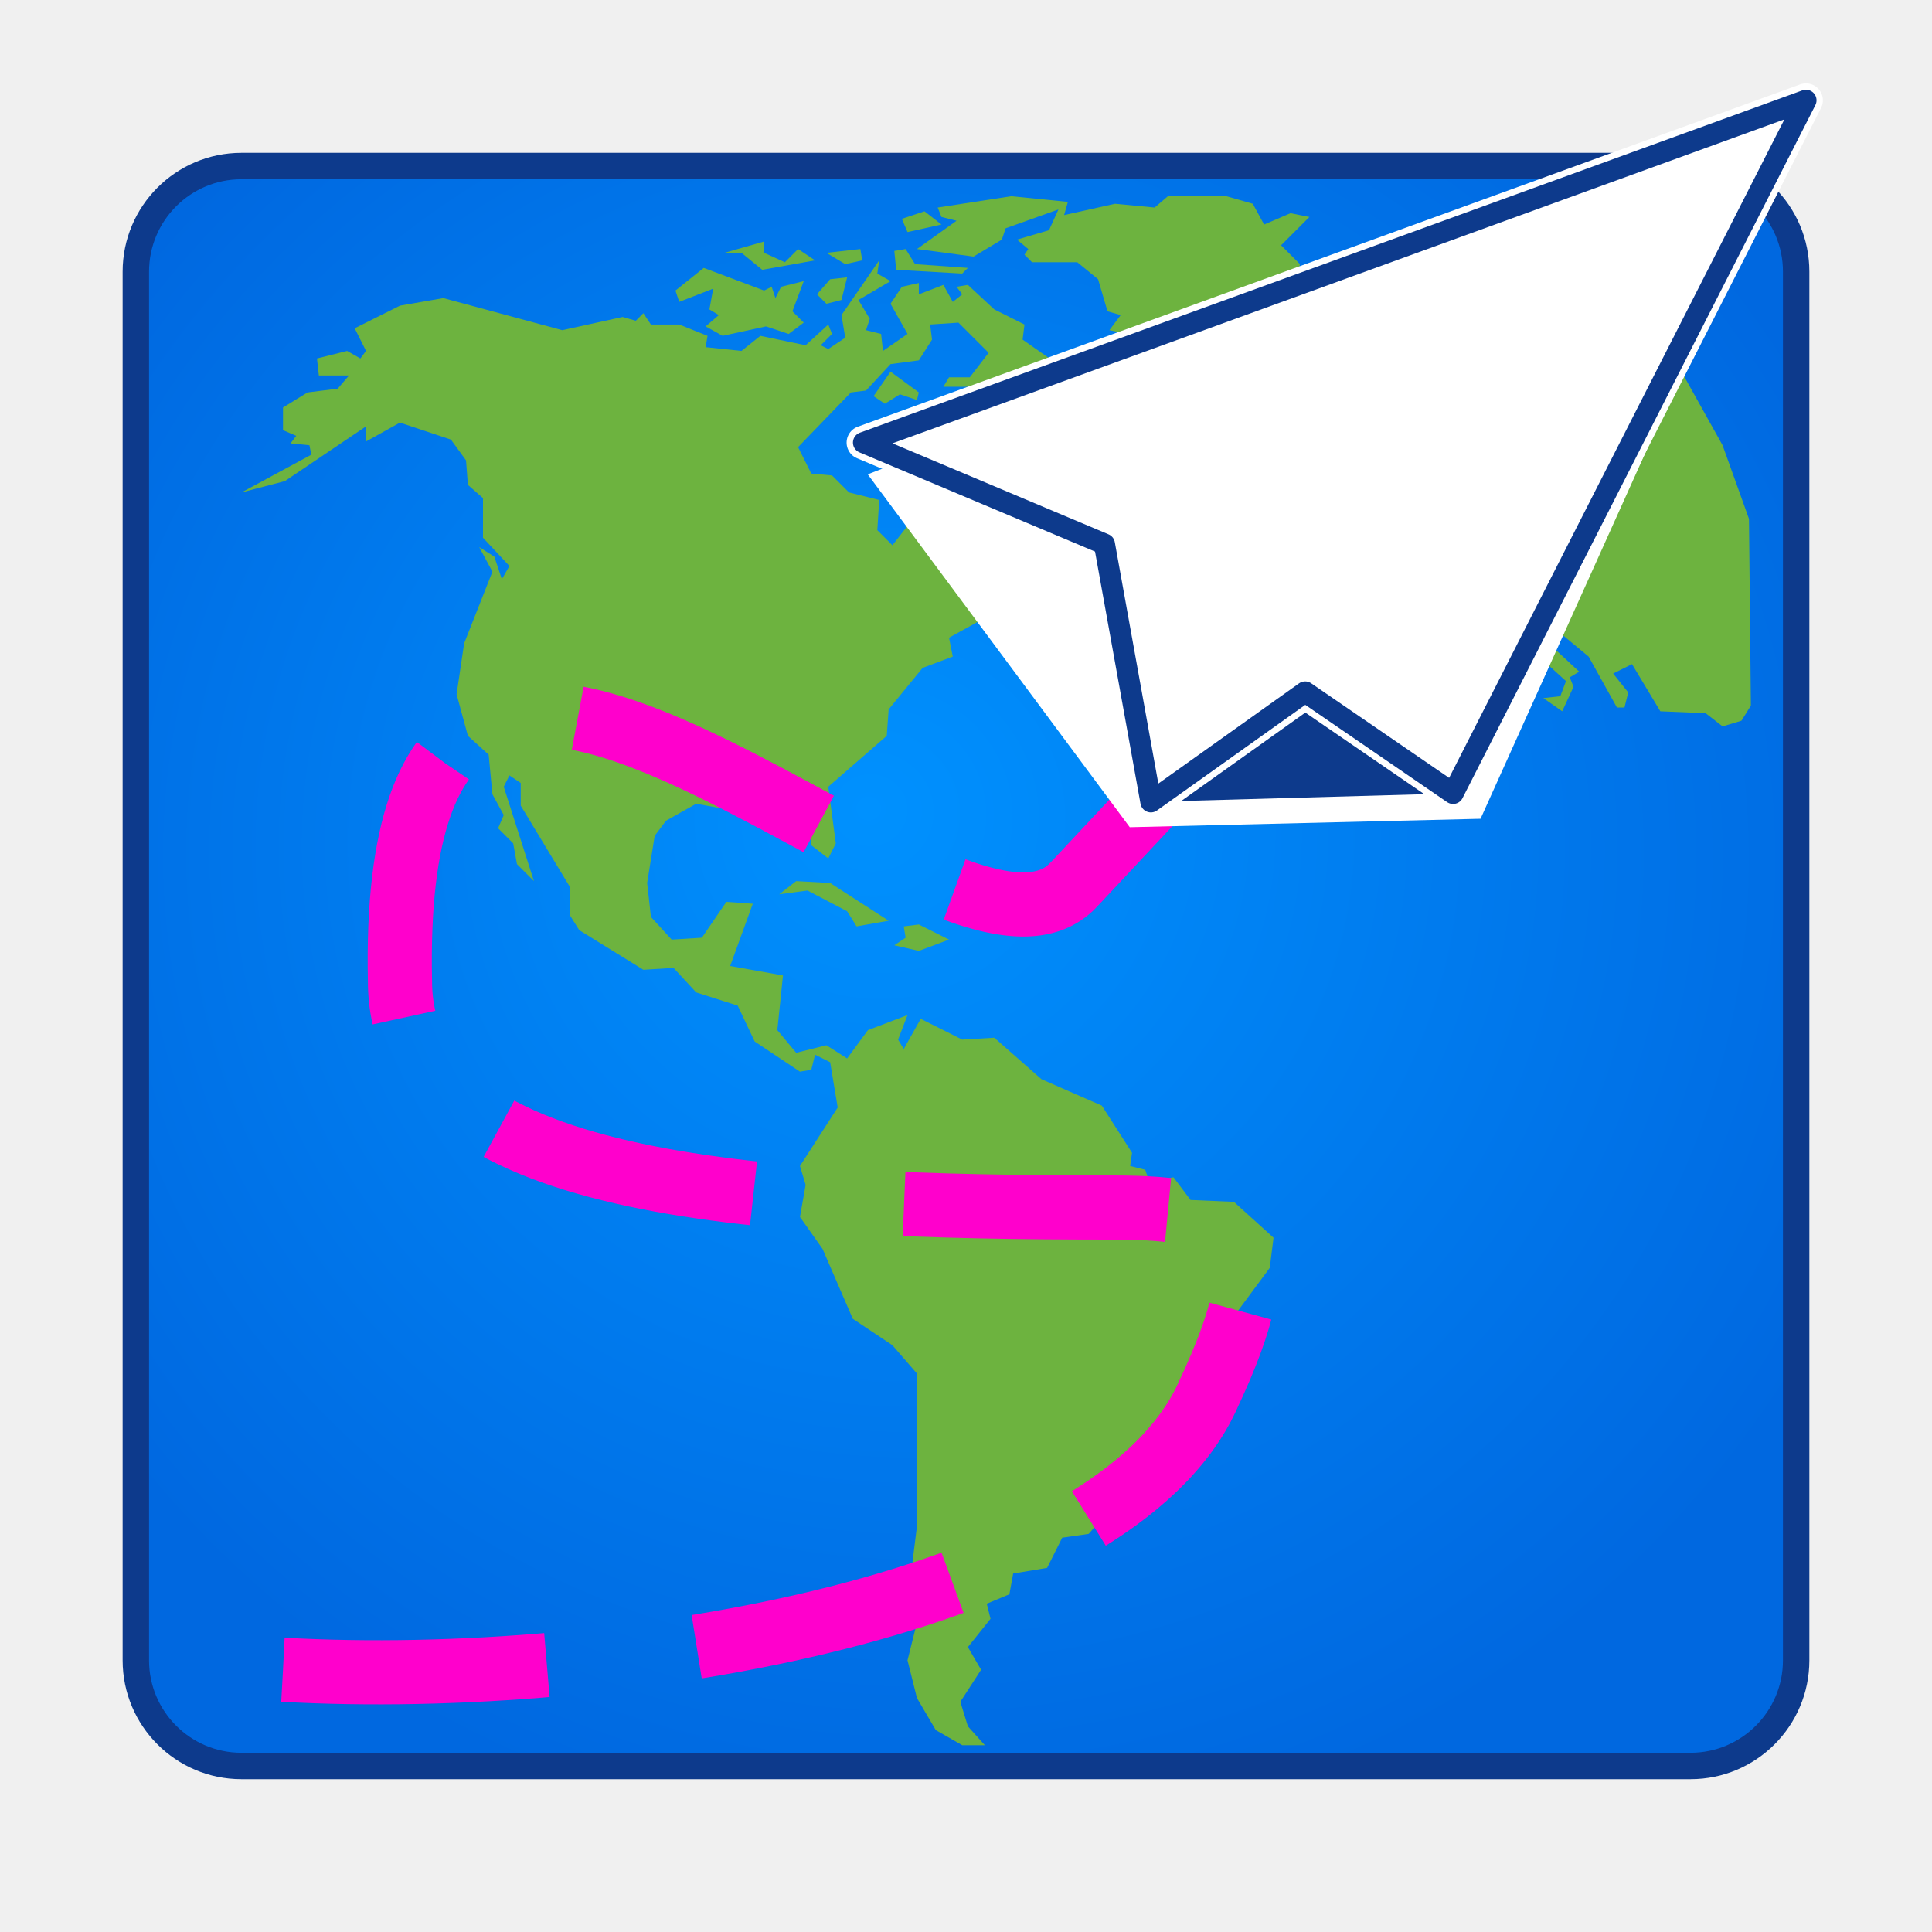
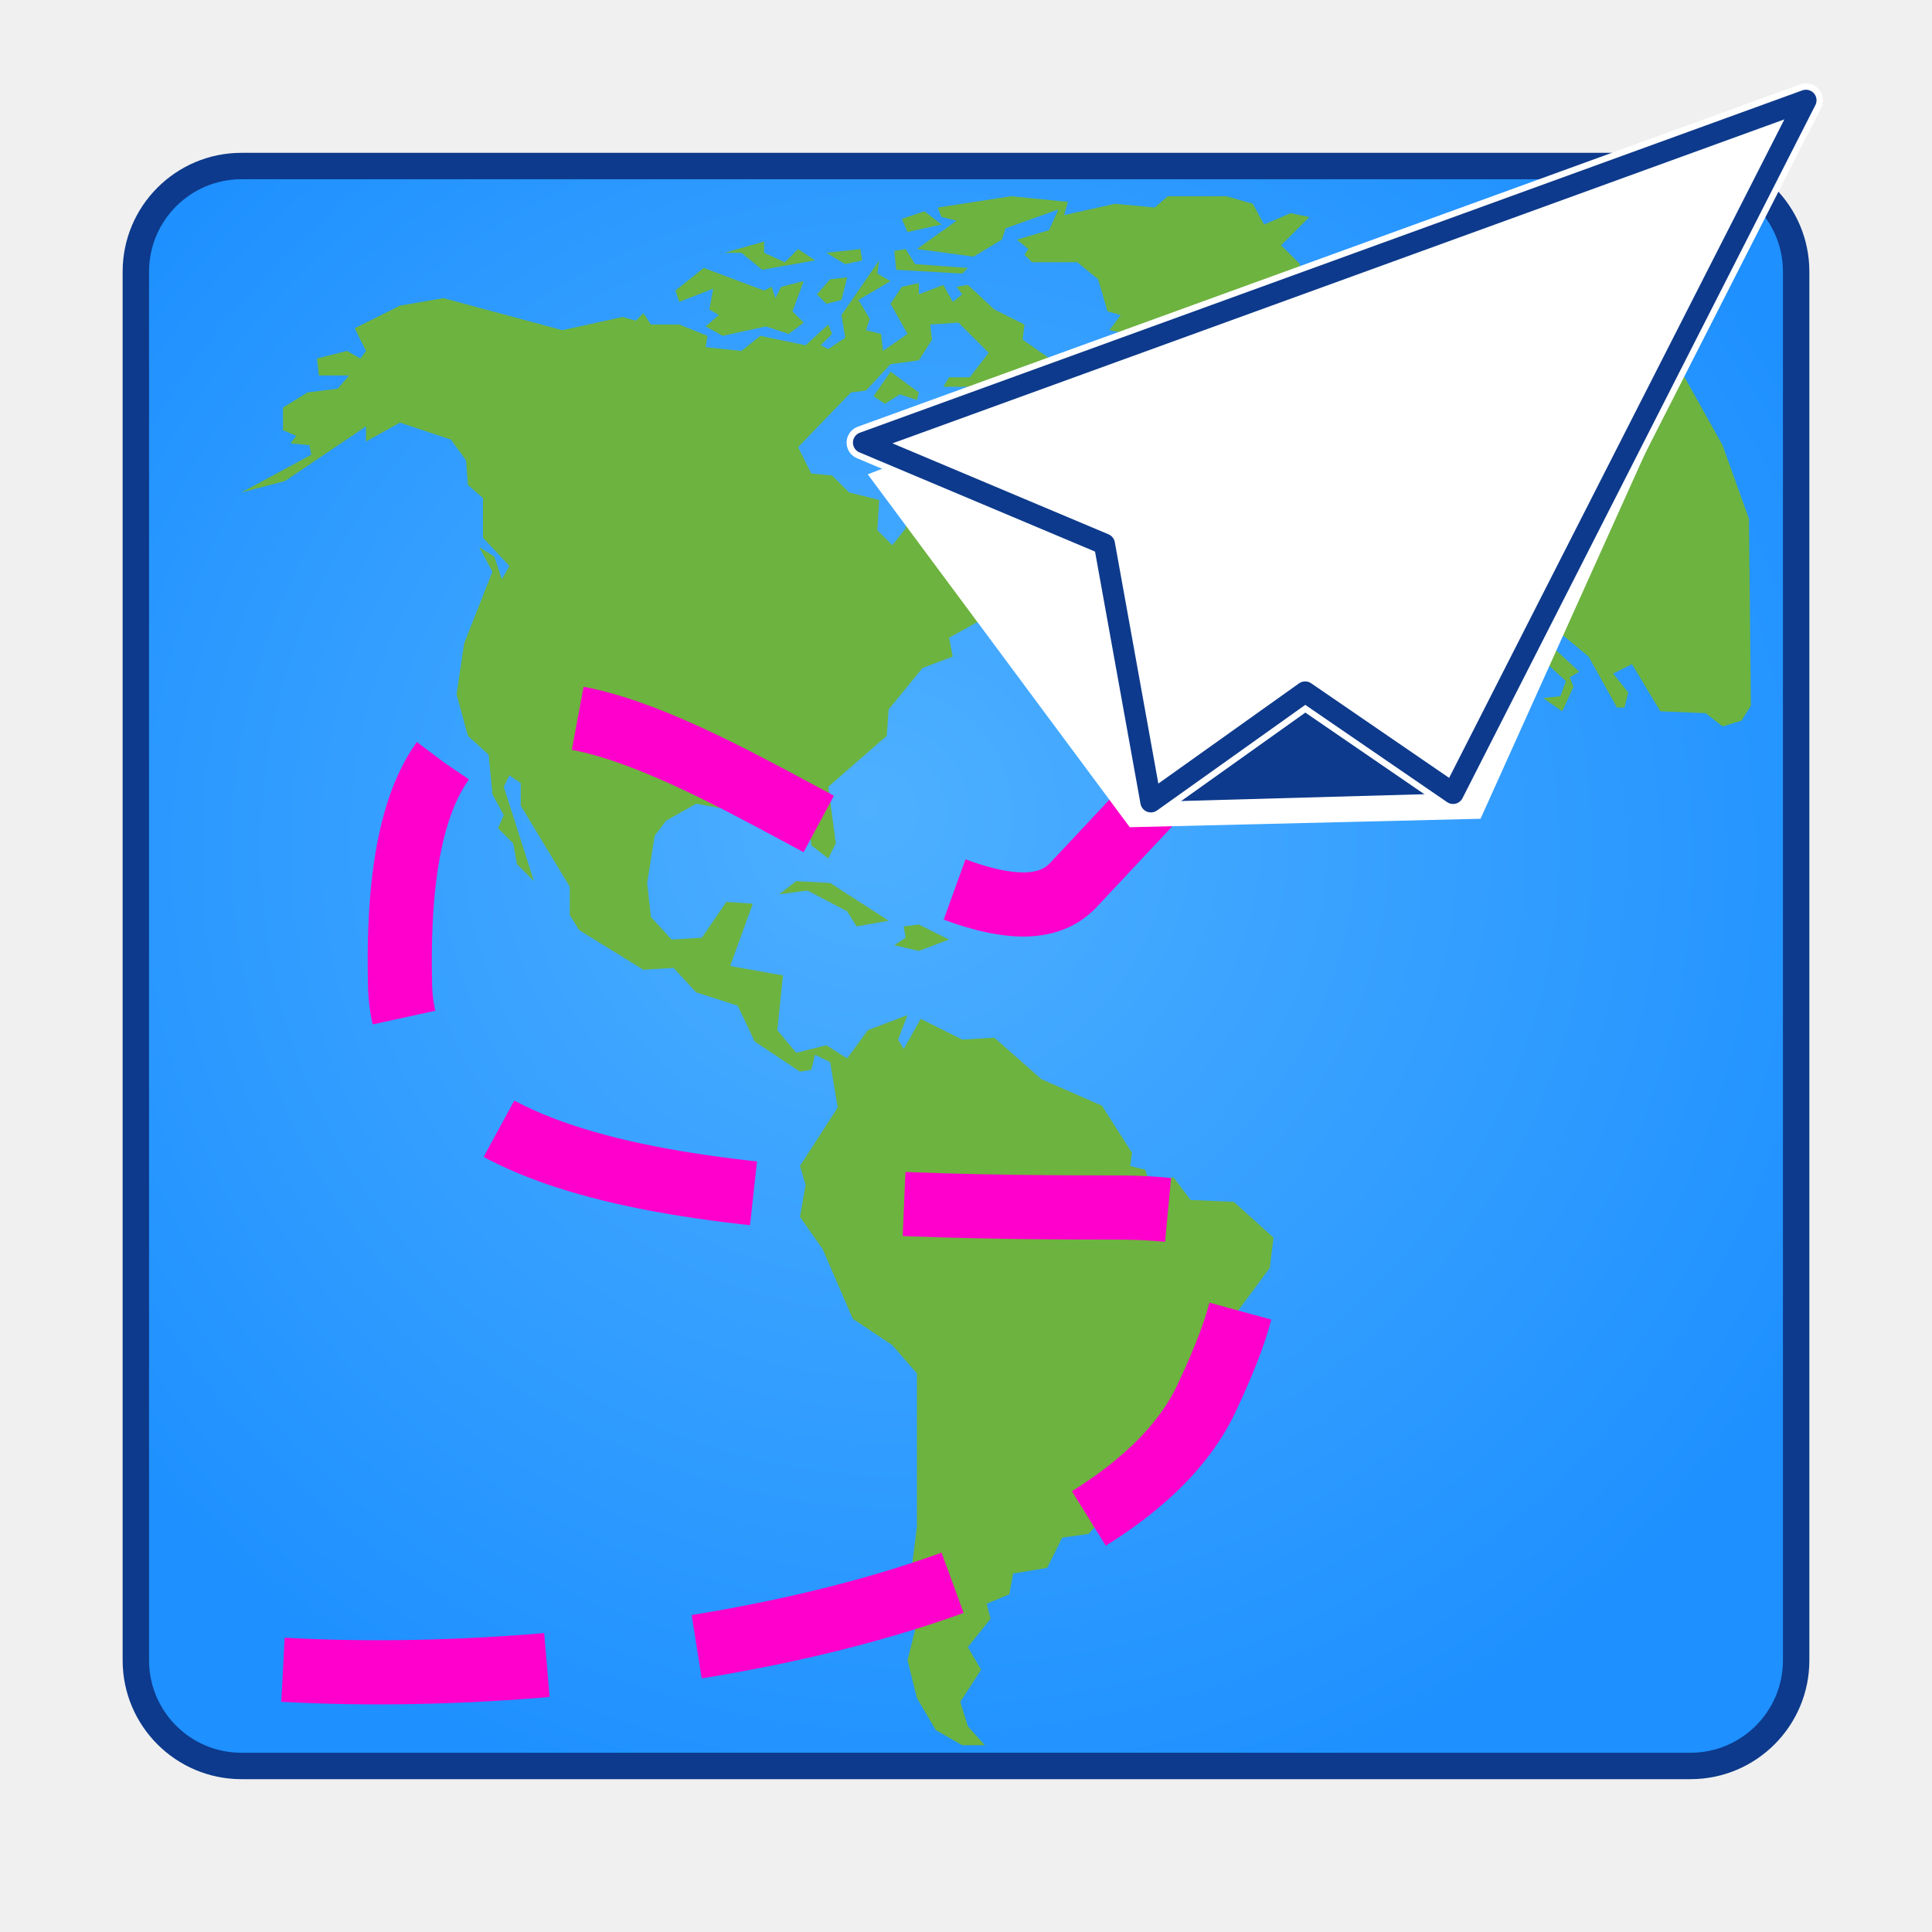
<svg xmlns="http://www.w3.org/2000/svg" viewBox="0 0 1024 1024" width="1024" height="1024" role="img" aria-label="flight_vis">
  <defs>
    <clipPath id="mapClip">
      <rect x="72" y="88" width="880" height="848" rx="56" ry="56" />
    </clipPath>
    <radialGradient id="oceanGrad" cx="48%" cy="44%" r="62%" fx="44%" fy="40%">
-       <stop offset="0%" stop-color="#0091FE" />
-       <stop offset="100%" stop-color="#0068E0" />
+       <stop offset="0%" stop-color="#4EB0FF" />
+       <stop offset="100%" stop-color="#1E90FF" />
    </radialGradient>
  </defs>
  <g clip-path="url(#mapClip)">
    <rect x="72" y="88" width="880" height="848" fill="url(#oceanGrad)" />
    <path fill="#6DB33F" fill-rule="nonzero" d="M 212,162 L 188,174 L 194,186 L 191,190 L 184,186 L 168,190 L 169,199 L 185,199 L 179,206 L 163,208 L 150,216 L 150,228 L 157,231 L 154,235 L 164,236 L 165,241 L 128,261 L 151,255 L 194,226 L 194,234 L 212,224 L 239,233 L 247,244 L 248,257 L 256,264 L 256,285 L 270,300 L 266,307 L 262,295 L 254,290 L 261,303 L 246,341 L 242,368 L 248,390 L 259,400 L 261,421 L 267,432 L 264,439 L 272,447 L 274,458 L 283,467 L 267,417 L 270,411 L 276,415 L 276,427 L 302,470 L 302,485 L 307,493 L 341,514 L 357,513 L 369,526 L 391,533 L 400,552 L 424,568 L 430,567 L 432,559 L 440,563 L 444,587 L 424,618 L 427,628 L 424,645 L 436,662 L 452,699 L 473,713 L 486,728 L 486,809 L 481,849 L 486,860 L 481,880 L 486,900 L 496,917 L 510,925 L 522,925 L 513,915 L 509,902 L 520,885 L 513,873 L 525,858 L 523,850 L 535,845 L 537,834 L 555,831 L 563,815 L 577,813 L 593,795 L 605,764 L 639,743 L 651,717 L 653,699 L 673,672 L 675,656 L 654,637 L 631,636 L 622,624 L 609,626 L 607,620 L 599,618 L 600,611 L 584,586 L 552,572 L 527,550 L 510,551 L 488,540 L 479,556 L 476,551 L 481,538 L 460,546 L 449,561 L 438,554 L 422,558 L 412,546 L 415,517 L 387,512 L 399,479 L 385,478 L 372,497 L 356,498 L 345,486 L 343,468 L 347,443 L 353,435 L 369,426 L 391,430 L 393,421 L 407,420 L 423,425 L 428,430 L 430,448 L 439,455 L 443,447 L 439,417 L 470,390 L 471,376 L 489,354 L 505,348 L 503,338 L 532,322 L 527,330 L 531,335 L 555,322 L 554,315 L 543,320 L 535,314 L 537,299 L 520,303 L 530,295 L 559,293 L 572,285 L 561,308 L 590,312 L 587,298 L 576,294 L 579,273 L 559,259 L 548,233 L 538,244 L 532,244 L 527,239 L 527,228 L 516,220 L 498,218 L 496,234 L 490,240 L 494,259 L 480,268 L 480,280 L 473,289 L 465,281 L 466,265 L 450,261 L 441,252 L 430,251 L 423,237 L 451,208 L 459,207 L 472,193 L 487,191 L 494,180 L 493,172 L 508,171 L 524,187 L 514,200 L 503,200 L 500,205 L 514,205 L 525,217 L 540,223 L 541,215 L 549,216 L 541,197 L 544,195 L 555,203 L 562,194 L 542,180 L 543,172 L 527,164 L 513,151 L 507,152 L 510,156 L 505,160 L 500,151 L 487,156 L 487,150 L 478,152 L 472,161 L 481,177 L 468,186 L 467,177 L 459,175 L 461,169 L 455,159 L 472,149 L 465,145 L 466,138 L 446,167 L 448,179 L 439,185 L 435,183 L 441,177 L 439,172 L 427,183 L 403,178 L 393,186 L 374,184 L 375,178 L 360,172 L 345,172 L 341,166 L 337,170 L 330,168 L 298,175 L 235,158 Z" />
    <path fill="#6DB33F" fill-rule="nonzero" d="M 786,184 L 772,212 L 759,226 L 766,247 L 776,249 L 783,243 L 797,265 L 805,261 L 807,239 L 799,224 L 808,206 L 815,210 L 810,219 L 814,234 L 819,238 L 836,236 L 838,239 L 826,242 L 822,261 L 807,274 L 803,270 L 788,270 L 785,255 L 778,257 L 782,273 L 774,276 L 757,298 L 738,307 L 752,318 L 756,332 L 753,337 L 724,339 L 727,373 L 741,381 L 757,377 L 764,367 L 765,355 L 774,348 L 774,341 L 779,337 L 788,338 L 797,331 L 830,361 L 827,369 L 818,370 L 828,377 L 834,364 L 832,359 L 837,356 L 809,330 L 813,324 L 842,348 L 857,375 L 861,375 L 863,367 L 855,357 L 865,352 L 880,377 L 904,378 L 913,385 L 923,382 L 928,374 L 927,275 L 913,236 L 889,193 L 879,195 L 877,187 L 872,193 L 876,197 L 862,206 L 864,212 L 850,216 L 840,203 L 856,203 L 858,196 L 853,192 L 820,182 L 814,176 L 801,176 Z" />
    <path fill="#6DB33F" fill-rule="nonzero" d="M 486,132 L 516,136 L 531,127 L 533,121 L 561,111 L 556,122 L 539,127 L 545,132 L 543,135 L 547,139 L 571,139 L 582,148 L 587,165 L 594,167 L 588,175 L 598,177 L 590,186 L 594,202 L 608,223 L 626,229 L 638,199 L 649,197 L 660,184 L 683,176 L 687,168 L 679,157 L 686,154 L 689,140 L 679,130 L 694,115 L 684,113 L 670,119 L 664,108 L 650,104 L 619,104 L 612,110 L 591,108 L 564,114 L 566,107 L 536,104 L 497,110 L 499,115 L 507,117 Z" />
    <path fill="#6DB33F" fill-rule="nonzero" d="M 358,154 L 360,160 L 378,153 L 376,164 L 381,167 L 374,173 L 383,178 L 406,173 L 418,177 L 426,171 L 420,165 L 426,149 L 414,152 L 411,158 L 409,152 L 405,154 L 373,142 Z" />
    <path fill="#6DB33F" fill-rule="nonzero" d="M 731,245 L 728,257 L 739,272 L 733,284 L 739,288 L 732,295 L 756,291 L 759,279 L 739,258 L 741,250 L 737,245 Z" />
    <path fill="#6DB33F" fill-rule="nonzero" d="M 413,474 L 428,472 L 449,483 L 454,491 L 471,488 L 440,468 L 422,467 Z" />
    <path fill="#6DB33F" fill-rule="nonzero" d="M 711,201 L 703,193 L 682,196 L 686,206 L 692,209 L 706,207 Z" />
    <path fill="#6DB33F" fill-rule="nonzero" d="M 384,134 L 393,134 L 404,143 L 432,138 L 423,132 L 416,139 L 405,134 L 405,128 Z" />
    <path fill="#6DB33F" fill-rule="nonzero" d="M 724,263 L 712,270 L 711,285 L 725,281 Z" />
    <path fill="#6DB33F" fill-rule="nonzero" d="M 474,133 L 475,143 L 510,145 L 513,142 L 485,140 L 480,132 Z" />
    <path fill="#6DB33F" fill-rule="nonzero" d="M 474,501 L 487,504 L 503,498 L 487,490 L 479,491 L 480,497 Z" />
    <path fill="#6DB33F" fill-rule="nonzero" d="M 463,210 L 469,214 L 477,209 L 486,212 L 487,208 L 472,197 Z" />
    <path fill="#6DB33F" fill-rule="nonzero" d="M 449,147 L 440,148 L 433,156 L 438,161 L 446,159 Z" />
    <path fill="#6DB33F" fill-rule="nonzero" d="M 478,116 L 481,123 L 499,119 L 490,112 Z" />
    <path fill="#6DB33F" fill-rule="nonzero" d="M 438,134 L 448,140 L 457,138 L 456,132 Z" />
  </g>
  <rect x="72" y="88" width="880" height="848" rx="56" ry="56" fill="none" stroke="#0D3A8C" stroke-width="14" />
  <path fill="none" stroke="#FF00CC" stroke-width="34" stroke-linecap="butt" stroke-dasharray="140 80" d="M 150,885 C 330,895 590,850 640,740 C 680,655 660,640 590,640 C 400,640 212,630 212,520 C 205,195 501,542 569,469 L 613,422" />
  <g transform="translate(610.0 425.0) scale(1.12) translate(-672.0 -450.0)">
    <path fill="#FFFFFF" stroke="none" d="M 536 280 L 982 118 L 815 446 L 745 398 L 672 450 L 650 328 Z" />
    <path fill="#FFFFFF" stroke="none" d="M 538 295 L 978 125 L 828 458 L 662 462 Z" />
    <path fill="#FFFFFF" stroke="none" d="M 672 450 L 650 328 L 536 280 L 982 118 L 745 398 Z" />
    <path fill="#FFFFFF" stroke="none" d="M 536 280 L 672 450 L 815 446 L 982 118 L 745 398 Z" />
    <path fill="#0D3A8C" stroke="none" d="M 672 450 L 815 446 L 745 398 Z" />
    <path fill="none" stroke="#FFFFFF" stroke-width="16" stroke-linejoin="round" d="M 536 280 L 982 118 L 815 446 L 745 398 L 672 450 L 650 328 Z" />
    <path fill="none" stroke="#0D3A8C" stroke-width="10" stroke-linejoin="round" d="M 536 280 L 982 118 L 815 446 L 745 398 L 672 450 L 650 328 Z" />
  </g>
</svg>
